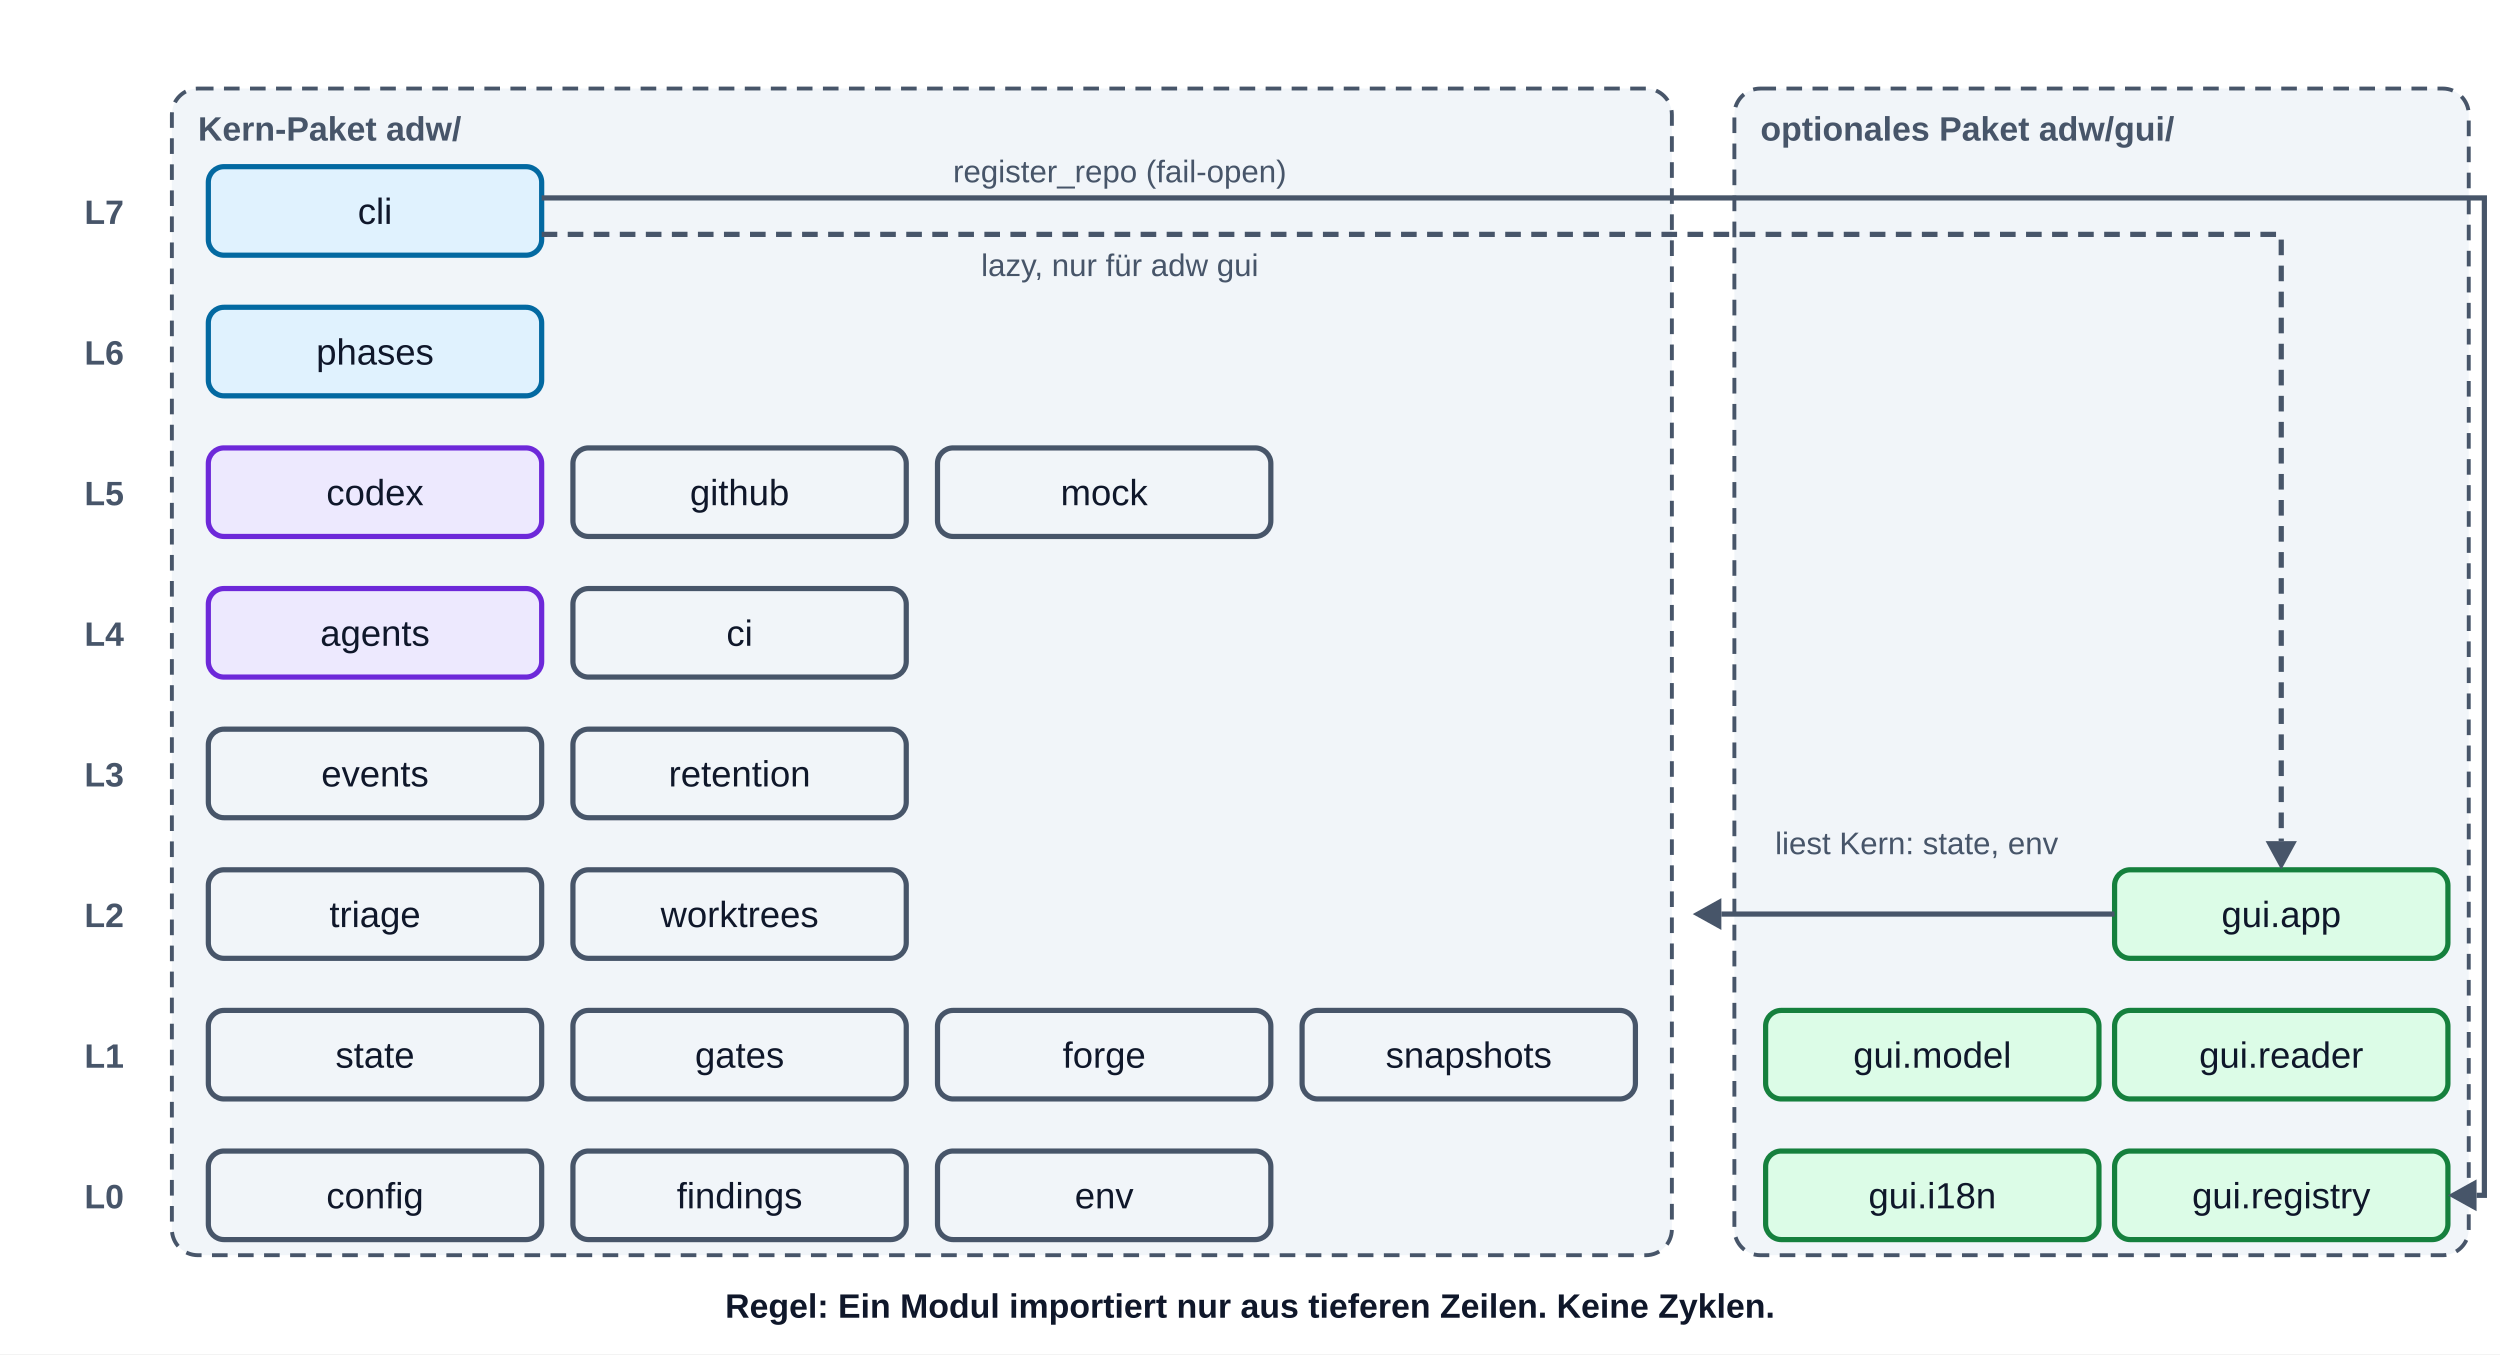
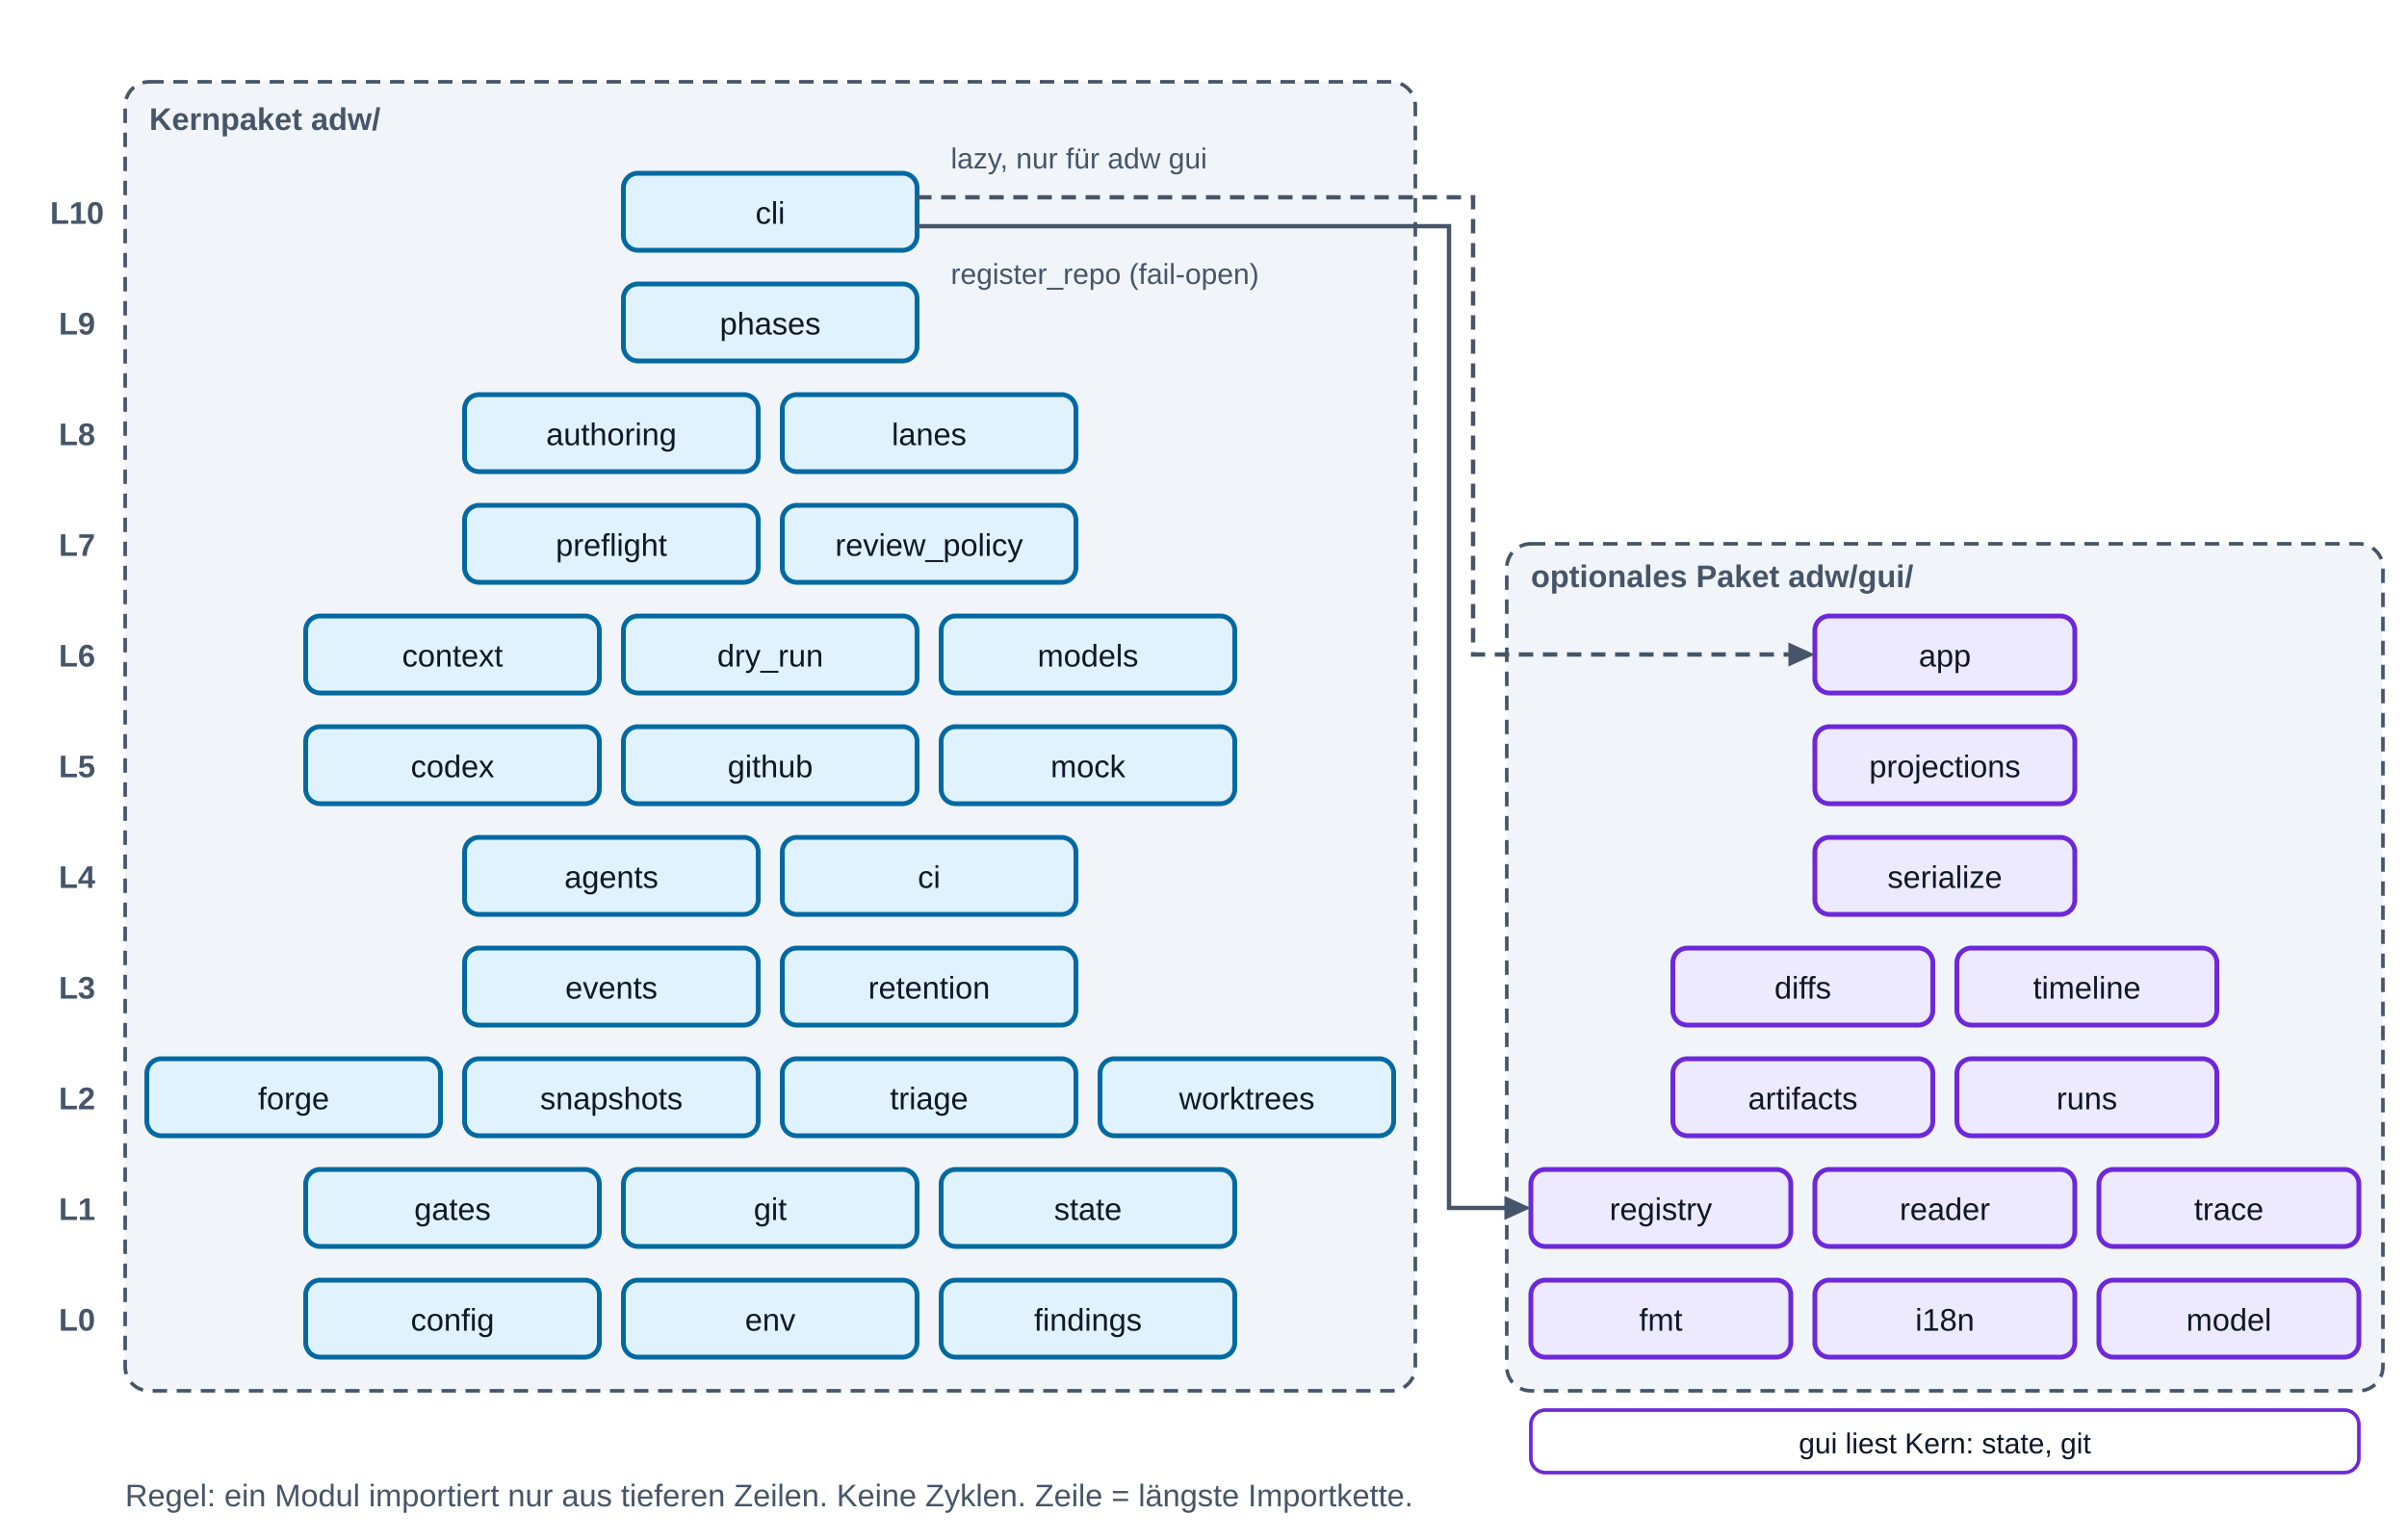
- <svg xmlns="http://www.w3.org/2000/svg" viewBox="0 0 960 520" width="960" height="520" role="img">
-   <rect x="0" y="0" width="960" height="520" fill="#ffffff" />
-   <rect x="66" y="34" width="576" height="448" rx="10" fill="#f1f5f9" stroke="#475569" stroke-width="1.5" stroke-dasharray="6 4" />
-   <text x="76" y="54" font-family="Liberation Sans, Arial, Helvetica, sans-serif" font-size="13" font-weight="bold" text-anchor="start" fill="#475569">Kern-Paket adw/</text>
-   <rect x="666" y="34" width="282" height="448" rx="10" fill="#f1f5f9" stroke="#475569" stroke-width="1.5" stroke-dasharray="6 4" />
-   <text x="676" y="54" font-family="Liberation Sans, Arial, Helvetica, sans-serif" font-size="13" font-weight="bold" text-anchor="start" fill="#475569">optionales Paket adw/gui/</text>
-   <text x="40" y="464" font-family="Liberation Sans, Arial, Helvetica, sans-serif" font-size="13" font-weight="bold" text-anchor="middle" fill="#475569">L0</text>
-   <text x="40" y="410" font-family="Liberation Sans, Arial, Helvetica, sans-serif" font-size="13" font-weight="bold" text-anchor="middle" fill="#475569">L1</text>
-   <text x="40" y="356" font-family="Liberation Sans, Arial, Helvetica, sans-serif" font-size="13" font-weight="bold" text-anchor="middle" fill="#475569">L2</text>
-   <text x="40" y="302" font-family="Liberation Sans, Arial, Helvetica, sans-serif" font-size="13" font-weight="bold" text-anchor="middle" fill="#475569">L3</text>
-   <text x="40" y="248" font-family="Liberation Sans, Arial, Helvetica, sans-serif" font-size="13" font-weight="bold" text-anchor="middle" fill="#475569">L4</text>
-   <text x="40" y="194" font-family="Liberation Sans, Arial, Helvetica, sans-serif" font-size="13" font-weight="bold" text-anchor="middle" fill="#475569">L5</text>
-   <text x="40" y="140" font-family="Liberation Sans, Arial, Helvetica, sans-serif" font-size="13" font-weight="bold" text-anchor="middle" fill="#475569">L6</text>
-   <text x="40" y="86" font-family="Liberation Sans, Arial, Helvetica, sans-serif" font-size="13" font-weight="bold" text-anchor="middle" fill="#475569">L7</text>
-   <g data-step="8" data-info="cli.py — importiert: agents, codex, config, env, events, findings, mock, phases, state, worktrees, ci, github, retention, gui.registry (+ gui.app lazily)">
-     <rect x="80" y="64" width="128" height="34" rx="6" fill="#e0f2fe" stroke="#0369a1" stroke-width="2" />
-     <text x="144.0" y="86.0" font-family="Liberation Sans, Arial, Helvetica, sans-serif" font-size="14" font-weight="normal" text-anchor="middle" fill="#0f172a">cli</text>
+ <svg xmlns="http://www.w3.org/2000/svg" viewBox="0 0 1000 640" width="1000" height="640" role="img">
+   <rect x="0" y="0" width="1000" height="640" fill="#ffffff" />
+   <rect x="52" y="34" width="536" height="544" rx="10" fill="#f1f5f9" stroke="#475569" stroke-width="1.5" stroke-dasharray="6 4" />
+   <text x="62" y="54" font-family="Liberation Sans, Arial, Helvetica, sans-serif" font-size="13" font-weight="bold" fill="#475569">Kernpaket adw/</text>
+   <rect x="626" y="226" width="364" height="352" rx="10" fill="#f1f5f9" stroke="#475569" stroke-width="1.5" stroke-dasharray="6 4" />
+   <text x="636" y="244" font-family="Liberation Sans, Arial, Helvetica, sans-serif" font-size="13" font-weight="bold" fill="#475569">optionales Paket adw/gui/</text>
+   <text x="32" y="553" font-family="Liberation Sans, Arial, Helvetica, sans-serif" font-size="13" font-weight="bold" text-anchor="middle" fill="#475569">L0</text>
+   <text x="32" y="507" font-family="Liberation Sans, Arial, Helvetica, sans-serif" font-size="13" font-weight="bold" text-anchor="middle" fill="#475569">L1</text>
+   <text x="32" y="461" font-family="Liberation Sans, Arial, Helvetica, sans-serif" font-size="13" font-weight="bold" text-anchor="middle" fill="#475569">L2</text>
+   <text x="32" y="415" font-family="Liberation Sans, Arial, Helvetica, sans-serif" font-size="13" font-weight="bold" text-anchor="middle" fill="#475569">L3</text>
+   <text x="32" y="369" font-family="Liberation Sans, Arial, Helvetica, sans-serif" font-size="13" font-weight="bold" text-anchor="middle" fill="#475569">L4</text>
+   <text x="32" y="323" font-family="Liberation Sans, Arial, Helvetica, sans-serif" font-size="13" font-weight="bold" text-anchor="middle" fill="#475569">L5</text>
+   <text x="32" y="277" font-family="Liberation Sans, Arial, Helvetica, sans-serif" font-size="13" font-weight="bold" text-anchor="middle" fill="#475569">L6</text>
+   <text x="32" y="231" font-family="Liberation Sans, Arial, Helvetica, sans-serif" font-size="13" font-weight="bold" text-anchor="middle" fill="#475569">L7</text>
+   <text x="32" y="185" font-family="Liberation Sans, Arial, Helvetica, sans-serif" font-size="13" font-weight="bold" text-anchor="middle" fill="#475569">L8</text>
+   <text x="32" y="139" font-family="Liberation Sans, Arial, Helvetica, sans-serif" font-size="13" font-weight="bold" text-anchor="middle" fill="#475569">L9</text>
+   <text x="32" y="93" font-family="Liberation Sans, Arial, Helvetica, sans-serif" font-size="13" font-weight="bold" text-anchor="middle" fill="#475569">L10</text>
+   <g data-step="5" data-info="agents.py — importiert: env, events">
+     <rect x="193.0" y="348" width="122" height="32" rx="6" fill="#e0f2fe" stroke="#0369a1" stroke-width="2" />
+     <text x="254.0" y="369" font-family="Liberation Sans, Arial, Helvetica, sans-serif" font-size="13" text-anchor="middle" fill="#0f172a">agents</text>
  </g>
-   <g data-step="7" data-info="phases.py — importiert: agents, codex, config, env, events, findings, forge, gates, state, triage, worktrees, ci, github, snapshots">
-     <rect x="80" y="118" width="128" height="34" rx="6" fill="#e0f2fe" stroke="#0369a1" stroke-width="2" />
-     <text x="144.0" y="140.0" font-family="Liberation Sans, Arial, Helvetica, sans-serif" font-size="14" font-weight="normal" text-anchor="middle" fill="#0f172a">phases</text>
+   <g data-step="5" data-info="ci.py — importiert: config, env, events">
+     <rect x="325.0" y="348" width="122" height="32" rx="6" fill="#e0f2fe" stroke="#0369a1" stroke-width="2" />
+     <text x="386.0" y="369" font-family="Liberation Sans, Arial, Helvetica, sans-serif" font-size="13" text-anchor="middle" fill="#0f172a">ci</text>
  </g>
-   <g data-step="6" data-info="codex.py — importiert: agents, env, events, findings">
-     <rect x="80" y="172" width="128" height="34" rx="6" fill="#ede9fe" stroke="#6d28d9" stroke-width="2" />
-     <text x="144.0" y="194.0" font-family="Liberation Sans, Arial, Helvetica, sans-serif" font-size="14" font-weight="normal" text-anchor="middle" fill="#0f172a">codex</text>
+   <g data-step="9" data-info="authoring.py — importiert: agents, codex, context, findings, review_policy, worktrees">
+     <rect x="193.0" y="164" width="122" height="32" rx="6" fill="#e0f2fe" stroke="#0369a1" stroke-width="2" />
+     <text x="254.0" y="185" font-family="Liberation Sans, Arial, Helvetica, sans-serif" font-size="13" text-anchor="middle" fill="#0f172a">authoring</text>
  </g>
-   <g data-step="6" data-info="github.py — importiert: ci, config, env, events">
-     <rect x="220" y="172" width="128" height="34" rx="6" fill="#f1f5f9" stroke="#475569" stroke-width="2" />
-     <text x="284.0" y="194.0" font-family="Liberation Sans, Arial, Helvetica, sans-serif" font-size="14" font-weight="normal" text-anchor="middle" fill="#0f172a">github</text>
+   <g data-step="9" data-info="lanes.py — importiert: agents, config, context, env, findings, gates, git, review_policy, snapshots, state, triage, worktrees">
+     <rect x="325.0" y="164" width="122" height="32" rx="6" fill="#e0f2fe" stroke="#0369a1" stroke-width="2" />
+     <text x="386.0" y="185" font-family="Liberation Sans, Arial, Helvetica, sans-serif" font-size="13" text-anchor="middle" fill="#0f172a">lanes</text>
+   </g>
+   <g data-step="11" data-info="cli.py — importiert: agents, ci, codex, config, dry_run, events, github, gui.registry, phases, preflight, retention, state, worktrees">
+     <rect x="259.0" y="72" width="122" height="32" rx="6" fill="#e0f2fe" stroke="#0369a1" stroke-width="2" />
+     <text x="320.0" y="93" font-family="Liberation Sans, Arial, Helvetica, sans-serif" font-size="13" text-anchor="middle" fill="#0f172a">cli</text>
+   </g>
+   <g data-step="6" data-info="codex.py — importiert: agents, env, events, findings, gates">
+     <rect x="127.0" y="302" width="122" height="32" rx="6" fill="#e0f2fe" stroke="#0369a1" stroke-width="2" />
+     <text x="188.0" y="323" font-family="Liberation Sans, Arial, Helvetica, sans-serif" font-size="13" text-anchor="middle" fill="#0f172a">codex</text>
+   </g>
+   <g data-step="6" data-info="github.py — importiert: ci, config">
+     <rect x="259.0" y="302" width="122" height="32" rx="6" fill="#e0f2fe" stroke="#0369a1" stroke-width="2" />
+     <text x="320.0" y="323" font-family="Liberation Sans, Arial, Helvetica, sans-serif" font-size="13" text-anchor="middle" fill="#0f172a">github</text>
  </g>
  <g data-step="6" data-info="mock.py — importiert: agents, findings">
-     <rect x="360" y="172" width="128" height="34" rx="6" fill="#f1f5f9" stroke="#475569" stroke-width="2" />
-     <text x="424.0" y="194.0" font-family="Liberation Sans, Arial, Helvetica, sans-serif" font-size="14" font-weight="normal" text-anchor="middle" fill="#0f172a">mock</text>
+     <rect x="391.0" y="302" width="122" height="32" rx="6" fill="#e0f2fe" stroke="#0369a1" stroke-width="2" />
+     <text x="452.0" y="323" font-family="Liberation Sans, Arial, Helvetica, sans-serif" font-size="13" text-anchor="middle" fill="#0f172a">mock</text>
  </g>
-   <g data-step="5" data-info="agents.py — importiert: env, events">
-     <rect x="80" y="226" width="128" height="34" rx="6" fill="#ede9fe" stroke="#6d28d9" stroke-width="2" />
-     <text x="144.0" y="248.0" font-family="Liberation Sans, Arial, Helvetica, sans-serif" font-size="14" font-weight="normal" text-anchor="middle" fill="#0f172a">agents</text>
+   <g data-step="1" data-info="config.py — importiert: keine adw-Importe">
+     <rect x="127.0" y="532" width="122" height="32" rx="6" fill="#e0f2fe" stroke="#0369a1" stroke-width="2" />
+     <text x="188.0" y="553" font-family="Liberation Sans, Arial, Helvetica, sans-serif" font-size="13" text-anchor="middle" fill="#0f172a">config</text>
  </g>
-   <g data-step="5" data-info="ci.py — importiert: config, env, events">
-     <rect x="220" y="226" width="128" height="34" rx="6" fill="#f1f5f9" stroke="#475569" stroke-width="2" />
-     <text x="284.0" y="248.0" font-family="Liberation Sans, Arial, Helvetica, sans-serif" font-size="14" font-weight="normal" text-anchor="middle" fill="#0f172a">ci</text>
+   <g data-step="1" data-info="env.py — importiert: keine adw-Importe">
+     <rect x="259.0" y="532" width="122" height="32" rx="6" fill="#e0f2fe" stroke="#0369a1" stroke-width="2" />
+     <text x="320.0" y="553" font-family="Liberation Sans, Arial, Helvetica, sans-serif" font-size="13" text-anchor="middle" fill="#0f172a">env</text>
+   </g>
+   <g data-step="1" data-info="findings.py — importiert: keine adw-Importe">
+     <rect x="391.0" y="532" width="122" height="32" rx="6" fill="#e0f2fe" stroke="#0369a1" stroke-width="2" />
+     <text x="452.0" y="553" font-family="Liberation Sans, Arial, Helvetica, sans-serif" font-size="13" text-anchor="middle" fill="#0f172a">findings</text>
+   </g>
+   <g data-step="7" data-info="context.py — importiert: agents, ci, codex, config, env, events, gates, git, github, state, triage, worktrees">
+     <rect x="127.0" y="256" width="122" height="32" rx="6" fill="#e0f2fe" stroke="#0369a1" stroke-width="2" />
+     <text x="188.0" y="277" font-family="Liberation Sans, Arial, Helvetica, sans-serif" font-size="13" text-anchor="middle" fill="#0f172a">context</text>
+   </g>
+   <g data-step="7" data-info="dry_run.py — importiert: ci, config, findings, github, mock">
+     <rect x="259.0" y="256" width="122" height="32" rx="6" fill="#e0f2fe" stroke="#0369a1" stroke-width="2" />
+     <text x="320.0" y="277" font-family="Liberation Sans, Arial, Helvetica, sans-serif" font-size="13" text-anchor="middle" fill="#0f172a">dry_run</text>
+   </g>
+   <g data-step="7" data-info="models.py — importiert: agents, codex">
+     <rect x="391.0" y="256" width="122" height="32" rx="6" fill="#e0f2fe" stroke="#0369a1" stroke-width="2" />
+     <text x="452.0" y="277" font-family="Liberation Sans, Arial, Helvetica, sans-serif" font-size="13" text-anchor="middle" fill="#0f172a">models</text>
  </g>
  <g data-step="4" data-info="events.py — importiert: state, worktrees">
-     <rect x="80" y="280" width="128" height="34" rx="6" fill="#f1f5f9" stroke="#475569" stroke-width="2" />
-     <text x="144.0" y="302.0" font-family="Liberation Sans, Arial, Helvetica, sans-serif" font-size="14" font-weight="normal" text-anchor="middle" fill="#0f172a">events</text>
+     <rect x="193.0" y="394" width="122" height="32" rx="6" fill="#e0f2fe" stroke="#0369a1" stroke-width="2" />
+     <text x="254.0" y="415" font-family="Liberation Sans, Arial, Helvetica, sans-serif" font-size="13" text-anchor="middle" fill="#0f172a">events</text>
  </g>
-   <g data-step="4" data-info="retention.py — importiert: env, state, worktrees">
-     <rect x="220" y="280" width="128" height="34" rx="6" fill="#f1f5f9" stroke="#475569" stroke-width="2" />
-     <text x="284.0" y="302.0" font-family="Liberation Sans, Arial, Helvetica, sans-serif" font-size="14" font-weight="normal" text-anchor="middle" fill="#0f172a">retention</text>
+   <g data-step="4" data-info="retention.py — importiert: git, state, worktrees">
+     <rect x="325.0" y="394" width="122" height="32" rx="6" fill="#e0f2fe" stroke="#0369a1" stroke-width="2" />
+     <text x="386.0" y="415" font-family="Liberation Sans, Arial, Helvetica, sans-serif" font-size="13" text-anchor="middle" fill="#0f172a">retention</text>
+   </g>
+   <g data-step="3" data-info="forge.py — importiert: git">
+     <rect x="61.0" y="440" width="122" height="32" rx="6" fill="#e0f2fe" stroke="#0369a1" stroke-width="2" />
+     <text x="122.0" y="461" font-family="Liberation Sans, Arial, Helvetica, sans-serif" font-size="13" text-anchor="middle" fill="#0f172a">forge</text>
+   </g>
+   <g data-step="3" data-info="snapshots.py — importiert: env, git">
+     <rect x="193.0" y="440" width="122" height="32" rx="6" fill="#e0f2fe" stroke="#0369a1" stroke-width="2" />
+     <text x="254.0" y="461" font-family="Liberation Sans, Arial, Helvetica, sans-serif" font-size="13" text-anchor="middle" fill="#0f172a">snapshots</text>
  </g>
  <g data-step="3" data-info="triage.py — importiert: findings, state">
-     <rect x="80" y="334" width="128" height="34" rx="6" fill="#f1f5f9" stroke="#475569" stroke-width="2" />
-     <text x="144.0" y="356.0" font-family="Liberation Sans, Arial, Helvetica, sans-serif" font-size="14" font-weight="normal" text-anchor="middle" fill="#0f172a">triage</text>
+     <rect x="325.0" y="440" width="122" height="32" rx="6" fill="#e0f2fe" stroke="#0369a1" stroke-width="2" />
+     <text x="386.0" y="461" font-family="Liberation Sans, Arial, Helvetica, sans-serif" font-size="13" text-anchor="middle" fill="#0f172a">triage</text>
  </g>
-   <g data-step="3" data-info="worktrees.py — importiert: config, env, gates, state">
-     <rect x="220" y="334" width="128" height="34" rx="6" fill="#f1f5f9" stroke="#475569" stroke-width="2" />
-     <text x="284.0" y="356.0" font-family="Liberation Sans, Arial, Helvetica, sans-serif" font-size="14" font-weight="normal" text-anchor="middle" fill="#0f172a">worktrees</text>
+   <g data-step="3" data-info="worktrees.py — importiert: config, gates, git, state">
+     <rect x="457.0" y="440" width="122" height="32" rx="6" fill="#e0f2fe" stroke="#0369a1" stroke-width="2" />
+     <text x="518.0" y="461" font-family="Liberation Sans, Arial, Helvetica, sans-serif" font-size="13" text-anchor="middle" fill="#0f172a">worktrees</text>
+   </g>
+   <g data-step="2" data-info="gates.py — importiert: config, env">
+     <rect x="127.0" y="486" width="122" height="32" rx="6" fill="#e0f2fe" stroke="#0369a1" stroke-width="2" />
+     <text x="188.0" y="507" font-family="Liberation Sans, Arial, Helvetica, sans-serif" font-size="13" text-anchor="middle" fill="#0f172a">gates</text>
+   </g>
+   <g data-step="2" data-info="git.py — importiert: env">
+     <rect x="259.0" y="486" width="122" height="32" rx="6" fill="#e0f2fe" stroke="#0369a1" stroke-width="2" />
+     <text x="320.0" y="507" font-family="Liberation Sans, Arial, Helvetica, sans-serif" font-size="13" text-anchor="middle" fill="#0f172a">git</text>
  </g>
  <g data-step="2" data-info="state.py — importiert: config, findings">
-     <rect x="80" y="388" width="128" height="34" rx="6" fill="#f1f5f9" stroke="#475569" stroke-width="2" />
-     <text x="144.0" y="410.0" font-family="Liberation Sans, Arial, Helvetica, sans-serif" font-size="14" font-weight="normal" text-anchor="middle" fill="#0f172a">state</text>
+     <rect x="391.0" y="486" width="122" height="32" rx="6" fill="#e0f2fe" stroke="#0369a1" stroke-width="2" />
+     <text x="452.0" y="507" font-family="Liberation Sans, Arial, Helvetica, sans-serif" font-size="13" text-anchor="middle" fill="#0f172a">state</text>
  </g>
-   <g data-step="2" data-info="gates.py — importiert: config, env">
-     <rect x="220" y="388" width="128" height="34" rx="6" fill="#f1f5f9" stroke="#475569" stroke-width="2" />
-     <text x="284.0" y="410.0" font-family="Liberation Sans, Arial, Helvetica, sans-serif" font-size="14" font-weight="normal" text-anchor="middle" fill="#0f172a">gates</text>
+   <g data-step="10" data-info="phases.py — importiert: agents, authoring, ci, config, context, env, findings, forge, gates, git, github, lanes, review_policy, triage, worktrees">
+     <rect x="259.0" y="118" width="122" height="32" rx="6" fill="#e0f2fe" stroke="#0369a1" stroke-width="2" />
+     <text x="320.0" y="139" font-family="Liberation Sans, Arial, Helvetica, sans-serif" font-size="13" text-anchor="middle" fill="#0f172a">phases</text>
  </g>
-   <g data-step="2" data-info="forge.py — importiert: env">
-     <rect x="360" y="388" width="128" height="34" rx="6" fill="#f1f5f9" stroke="#475569" stroke-width="2" />
-     <text x="424.0" y="410.0" font-family="Liberation Sans, Arial, Helvetica, sans-serif" font-size="14" font-weight="normal" text-anchor="middle" fill="#0f172a">forge</text>
+   <g data-step="8" data-info="preflight.py — importiert: config, forge, git, models">
+     <rect x="193.0" y="210" width="122" height="32" rx="6" fill="#e0f2fe" stroke="#0369a1" stroke-width="2" />
+     <text x="254.0" y="231" font-family="Liberation Sans, Arial, Helvetica, sans-serif" font-size="13" text-anchor="middle" fill="#0f172a">preflight</text>
  </g>
-   <g data-step="2" data-info="snapshots.py — importiert: env">
-     <rect x="500" y="388" width="128" height="34" rx="6" fill="#f1f5f9" stroke="#475569" stroke-width="2" />
-     <text x="564.0" y="410.0" font-family="Liberation Sans, Arial, Helvetica, sans-serif" font-size="14" font-weight="normal" text-anchor="middle" fill="#0f172a">snapshots</text>
+   <g data-step="8" data-info="review_policy.py — importiert: context, findings">
+     <rect x="325.0" y="210" width="122" height="32" rx="6" fill="#e0f2fe" stroke="#0369a1" stroke-width="2" />
+     <text x="386.0" y="231" font-family="Liberation Sans, Arial, Helvetica, sans-serif" font-size="13" text-anchor="middle" fill="#0f172a">review_policy</text>
  </g>
-   <g data-step="1" data-info="config.py — importiert kein adw-Modul — ein Blatt.">
-     <rect x="80" y="442" width="128" height="34" rx="6" fill="#f1f5f9" stroke="#475569" stroke-width="2" />
-     <text x="144.0" y="464.0" font-family="Liberation Sans, Arial, Helvetica, sans-serif" font-size="14" font-weight="normal" text-anchor="middle" fill="#0f172a">config</text>
+   <g data-step="1" data-info="gui/fmt.py — importiert: keine adw-Importe">
+     <rect x="636.0" y="532" width="108" height="32" rx="6" fill="#ede9fe" stroke="#6d28d9" stroke-width="2" />
+     <text x="690.0" y="553" font-family="Liberation Sans, Arial, Helvetica, sans-serif" font-size="13" text-anchor="middle" fill="#0f172a">fmt</text>
  </g>
-   <g data-step="1" data-info="findings.py — importiert kein adw-Modul — ein Blatt.">
-     <rect x="220" y="442" width="128" height="34" rx="6" fill="#f1f5f9" stroke="#475569" stroke-width="2" />
-     <text x="284.0" y="464.0" font-family="Liberation Sans, Arial, Helvetica, sans-serif" font-size="14" font-weight="normal" text-anchor="middle" fill="#0f172a">findings</text>
+   <g data-step="1" data-info="gui/i18n.py — importiert: keine adw-Importe">
+     <rect x="754.0" y="532" width="108" height="32" rx="6" fill="#ede9fe" stroke="#6d28d9" stroke-width="2" />
+     <text x="808.0" y="553" font-family="Liberation Sans, Arial, Helvetica, sans-serif" font-size="13" text-anchor="middle" fill="#0f172a">i18n</text>
  </g>
-   <g data-step="1" data-info="env.py — importiert kein adw-Modul — ein Blatt.">
-     <rect x="360" y="442" width="128" height="34" rx="6" fill="#f1f5f9" stroke="#475569" stroke-width="2" />
-     <text x="424.0" y="464.0" font-family="Liberation Sans, Arial, Helvetica, sans-serif" font-size="14" font-weight="normal" text-anchor="middle" fill="#0f172a">env</text>
+   <g data-step="1" data-info="gui/model.py — importiert: keine adw-Importe">
+     <rect x="872.0" y="532" width="108" height="32" rx="6" fill="#ede9fe" stroke="#6d28d9" stroke-width="2" />
+     <text x="926.0" y="553" font-family="Liberation Sans, Arial, Helvetica, sans-serif" font-size="13" text-anchor="middle" fill="#0f172a">model</text>
  </g>
-   <g data-step="9" data-info="gui.app.py — importiert: env, state, gui.i18n, gui.model, gui.reader, gui.registry">
-     <rect x="812" y="334" width="128" height="34" rx="6" fill="#dcfce7" stroke="#15803d" stroke-width="2" />
-     <text x="876.0" y="356.0" font-family="Liberation Sans, Arial, Helvetica, sans-serif" font-size="14" font-weight="normal" text-anchor="middle" fill="#0f172a">gui.app</text>
+   <g data-step="2" data-info="gui/registry.py — importiert: keine adw-Importe">
+     <rect x="636.0" y="486" width="108" height="32" rx="6" fill="#ede9fe" stroke="#6d28d9" stroke-width="2" />
+     <text x="690.0" y="507" font-family="Liberation Sans, Arial, Helvetica, sans-serif" font-size="13" text-anchor="middle" fill="#0f172a">registry</text>
  </g>
-   <g data-step="9" data-info="gui.model.py — importiert kein adw-Modul — ein Blatt.">
-     <rect x="678" y="388" width="128" height="34" rx="6" fill="#dcfce7" stroke="#15803d" stroke-width="2" />
-     <text x="742.0" y="410.0" font-family="Liberation Sans, Arial, Helvetica, sans-serif" font-size="14" font-weight="normal" text-anchor="middle" fill="#0f172a">gui.model</text>
+   <g data-step="2" data-info="gui/reader.py — importiert: keine adw-Importe">
+     <rect x="754.0" y="486" width="108" height="32" rx="6" fill="#ede9fe" stroke="#6d28d9" stroke-width="2" />
+     <text x="808.0" y="507" font-family="Liberation Sans, Arial, Helvetica, sans-serif" font-size="13" text-anchor="middle" fill="#0f172a">reader</text>
  </g>
-   <g data-step="9" data-info="gui.reader.py — importiert kein adw-Modul — ein Blatt.">
-     <rect x="812" y="388" width="128" height="34" rx="6" fill="#dcfce7" stroke="#15803d" stroke-width="2" />
-     <text x="876.0" y="410.0" font-family="Liberation Sans, Arial, Helvetica, sans-serif" font-size="14" font-weight="normal" text-anchor="middle" fill="#0f172a">gui.reader</text>
+   <g data-step="2" data-info="gui/trace.py — importiert: gui.fmt">
+     <rect x="872.0" y="486" width="108" height="32" rx="6" fill="#ede9fe" stroke="#6d28d9" stroke-width="2" />
+     <text x="926.0" y="507" font-family="Liberation Sans, Arial, Helvetica, sans-serif" font-size="13" text-anchor="middle" fill="#0f172a">trace</text>
  </g>
-   <g data-step="9" data-info="gui.i18n.py — importiert kein adw-Modul — ein Blatt.">
-     <rect x="678" y="442" width="128" height="34" rx="6" fill="#dcfce7" stroke="#15803d" stroke-width="2" />
-     <text x="742.0" y="464.0" font-family="Liberation Sans, Arial, Helvetica, sans-serif" font-size="14" font-weight="normal" text-anchor="middle" fill="#0f172a">gui.i18n</text>
+   <g data-step="3" data-info="gui/artifacts.py — importiert: state">
+     <rect x="695.0" y="440" width="108" height="32" rx="6" fill="#ede9fe" stroke="#6d28d9" stroke-width="2" />
+     <text x="749.0" y="461" font-family="Liberation Sans, Arial, Helvetica, sans-serif" font-size="13" text-anchor="middle" fill="#0f172a">artifacts</text>
  </g>
-   <g data-step="9" data-info="gui.registry.py — importiert kein adw-Modul — ein Blatt.">
-     <rect x="812" y="442" width="128" height="34" rx="6" fill="#dcfce7" stroke="#15803d" stroke-width="2" />
-     <text x="876.0" y="464.0" font-family="Liberation Sans, Arial, Helvetica, sans-serif" font-size="14" font-weight="normal" text-anchor="middle" fill="#0f172a">gui.registry</text>
+   <g data-step="3" data-info="gui/runs.py — importiert: gui.fmt, gui.reader, gui.registry, state">
+     <rect x="813.0" y="440" width="108" height="32" rx="6" fill="#ede9fe" stroke="#6d28d9" stroke-width="2" />
+     <text x="867.0" y="461" font-family="Liberation Sans, Arial, Helvetica, sans-serif" font-size="13" text-anchor="middle" fill="#0f172a">runs</text>
  </g>
-   <g data-step="9">
-     <path d="M208 76 L954 76 L954 459.0 L951.0 459.0" stroke="#475569" stroke-width="2" fill="none" />
-     <polygon points="940,459.0 951.0,452.9 951.0,465.1" fill="#475569" />
-     <text x="430" y="70" font-family="Liberation Sans, Arial, Helvetica, sans-serif" font-size="12" font-weight="normal" text-anchor="middle" fill="#475569">register_repo (fail-open)</text>
+   <g data-step="4" data-info="gui/diffs.py — importiert: git, gui.artifacts, gui.fmt, state">
+     <rect x="695.0" y="394" width="108" height="32" rx="6" fill="#ede9fe" stroke="#6d28d9" stroke-width="2" />
+     <text x="749.0" y="415" font-family="Liberation Sans, Arial, Helvetica, sans-serif" font-size="13" text-anchor="middle" fill="#0f172a">diffs</text>
  </g>
-   <g data-step="9">
-     <path d="M208 90 L876.0 90 L876.0 323.0" stroke="#475569" stroke-width="2" fill="none" stroke-dasharray="6 4" />
-     <polygon points="876.0,334 870.0,323.0 882.0,323.0" fill="#475569" />
-     <text x="430" y="106" font-family="Liberation Sans, Arial, Helvetica, sans-serif" font-size="12" font-weight="normal" text-anchor="middle" fill="#475569">lazy, nur für adw gui</text>
+   <g data-step="4" data-info="gui/timeline.py — importiert: gui.fmt, gui.runs, gui.trace">
+     <rect x="813.0" y="394" width="108" height="32" rx="6" fill="#ede9fe" stroke="#6d28d9" stroke-width="2" />
+     <text x="867.0" y="415" font-family="Liberation Sans, Arial, Helvetica, sans-serif" font-size="13" text-anchor="middle" fill="#0f172a">timeline</text>
  </g>
-   <g data-step="9">
-     <path d="M812 351.0 L661.0 351.0" stroke="#475569" stroke-width="2" fill="none" />
-     <polygon points="650,351.0 661.0,344.9 661.0,357.1" fill="#475569" />
-     <text x="736" y="328" font-family="Liberation Sans, Arial, Helvetica, sans-serif" font-size="12" font-weight="normal" text-anchor="middle" fill="#475569">liest Kern: state, env</text>
+   <g data-step="5" data-info="gui/serialize.py — importiert: gui.diffs, gui.fmt, gui.timeline, gui.trace">
+     <rect x="754.0" y="348" width="108" height="32" rx="6" fill="#ede9fe" stroke="#6d28d9" stroke-width="2" />
+     <text x="808.0" y="369" font-family="Liberation Sans, Arial, Helvetica, sans-serif" font-size="13" text-anchor="middle" fill="#0f172a">serialize</text>
  </g>
-   <text x="480" y="506" font-family="Liberation Sans, Arial, Helvetica, sans-serif" font-size="13" font-weight="bold" text-anchor="middle" fill="#0f172a">Regel: Ein Modul importiert nur aus tieferen Zeilen. Keine Zyklen.</text>
+   <g data-step="6" data-info="gui/projections.py — importiert: gui.artifacts, gui.diffs, gui.fmt, gui.model, gui.runs, gui.serialize, gui.timeline, gui.trace, state">
+     <rect x="754.0" y="302" width="108" height="32" rx="6" fill="#ede9fe" stroke="#6d28d9" stroke-width="2" />
+     <text x="808.0" y="323" font-family="Liberation Sans, Arial, Helvetica, sans-serif" font-size="13" text-anchor="middle" fill="#0f172a">projections</text>
+   </g>
+   <g data-step="7" data-info="gui/app.py — importiert: gui.artifacts, gui.diffs, gui.fmt, gui.i18n, gui.projections, gui.reader, gui.runs, gui.serialize, gui.timeline, gui.trace, state">
+     <rect x="754.0" y="256" width="108" height="32" rx="6" fill="#ede9fe" stroke="#6d28d9" stroke-width="2" />
+     <text x="808.0" y="277" font-family="Liberation Sans, Arial, Helvetica, sans-serif" font-size="13" text-anchor="middle" fill="#0f172a">app</text>
+   </g>
+   <g data-step="11" data-info="cli importiert gui.app erst in `adw gui`, eine reine `adw run`-Installation braucht keinen Web-Stack.">
+     <path class="flow" d="M381.0,82.0 L612,82.0 L612,272.0 L744.0,272.0" stroke="#475569" stroke-width="1.8" fill="none" stroke-dasharray="6 4" />
+     <polygon points="754.0,272.0 743.0,267.0 743.0,277.0" fill="#475569" />
+   </g>
+   <g data-step="11" data-info="cli importiert gui.registry auf Modulebene, aber nur zur Repo-Registrierung — ein Registry-Fehler blockiert nie einen Lauf.">
+     <path class="flow" d="M381.0,94.0 L602,94.0 L602,502.0 L626.0,502.0" stroke="#475569" stroke-width="1.8" fill="none" />
+     <polygon points="636.0,502.0 625.0,497.0 625.0,507.0" fill="#475569" />
+   </g>
+   <text x="395.0" y="70" font-family="Liberation Sans, Arial, Helvetica, sans-serif" font-size="12" fill="#475569">lazy, nur für adw gui</text>
+   <text x="395.0" y="118" font-family="Liberation Sans, Arial, Helvetica, sans-serif" font-size="12" fill="#475569">register_repo (fail-open)</text>
+   <g data-info="Die GUI liest nur: Run-State, Event-Logs und Snapshot-Diffs (nur lesendes git diff).">
+     <rect x="636" y="586" width="344" height="26" rx="6" fill="#ffffff" stroke="#6d28d9" stroke-width="1.5" />
+     <text x="808.0" y="604" font-family="Liberation Sans, Arial, Helvetica, sans-serif" font-size="12" text-anchor="middle" fill="#0f172a">gui liest Kern: state, git</text>
+   </g>
+   <text x="52" y="626" font-family="Liberation Sans, Arial, Helvetica, sans-serif" font-size="13" fill="#475569">Regel: ein Modul importiert nur aus tieferen Zeilen. Keine Zyklen. Zeile = längste Importkette.</text>
</svg>
